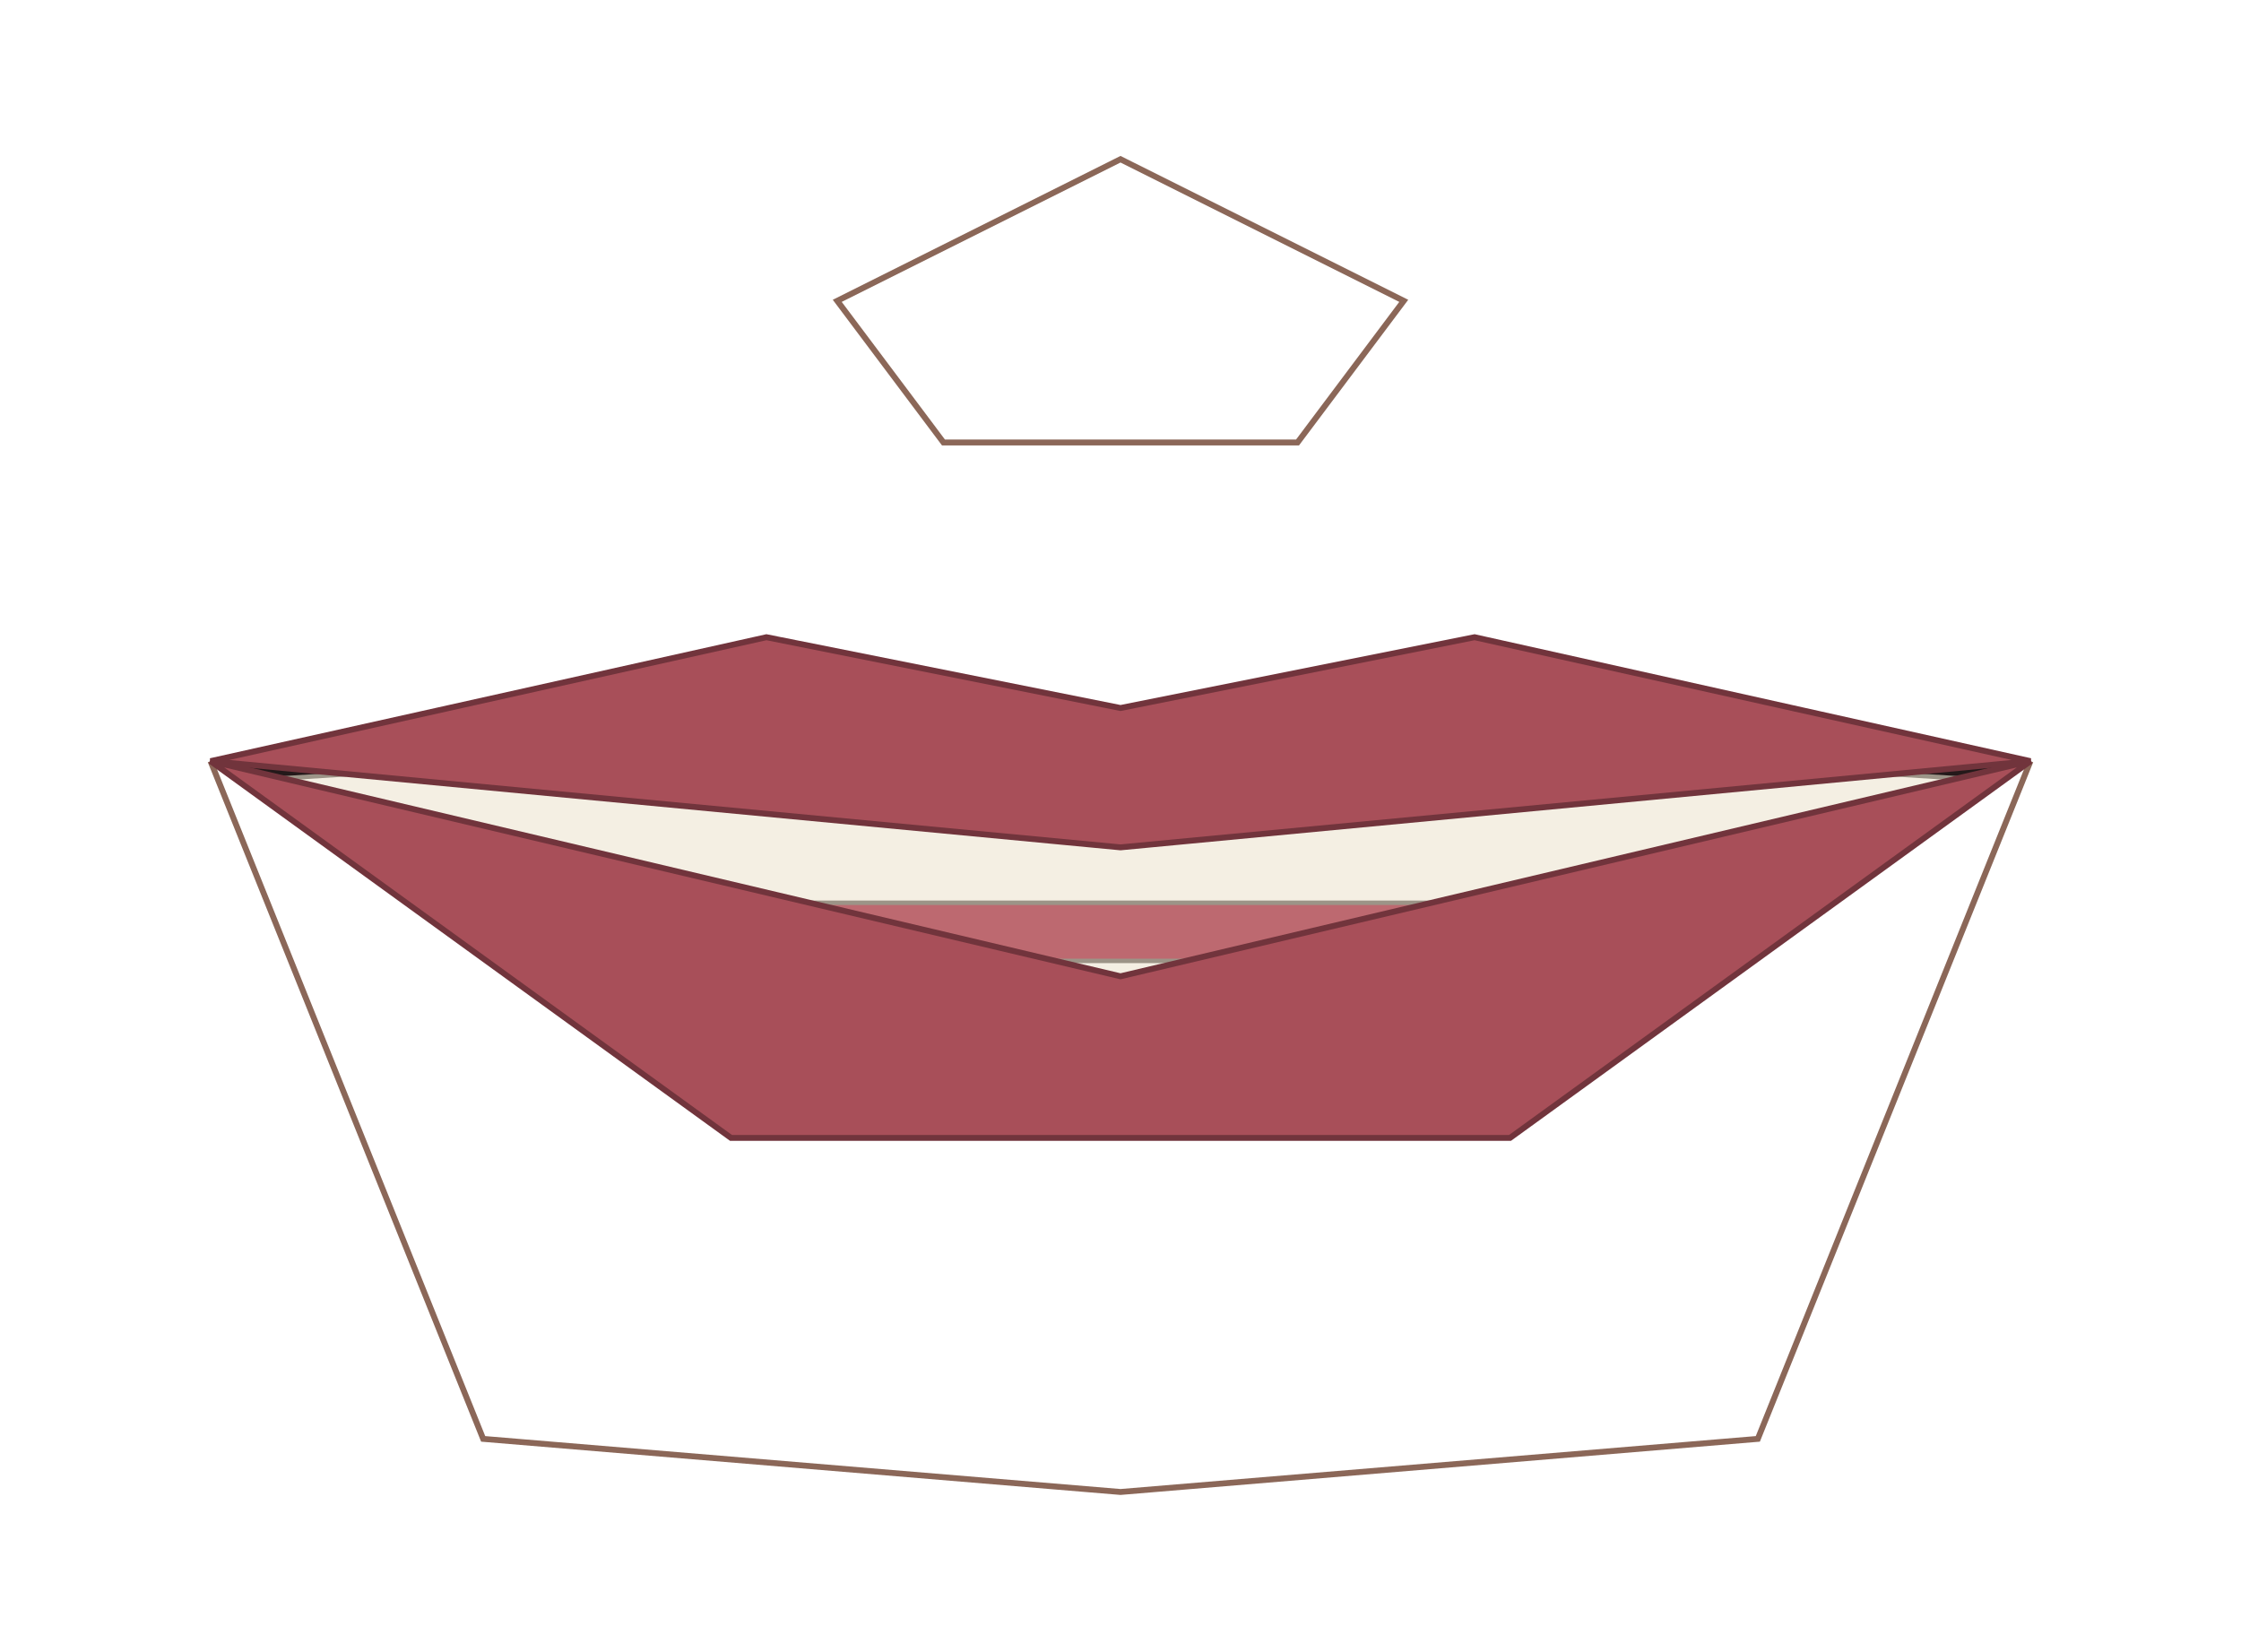
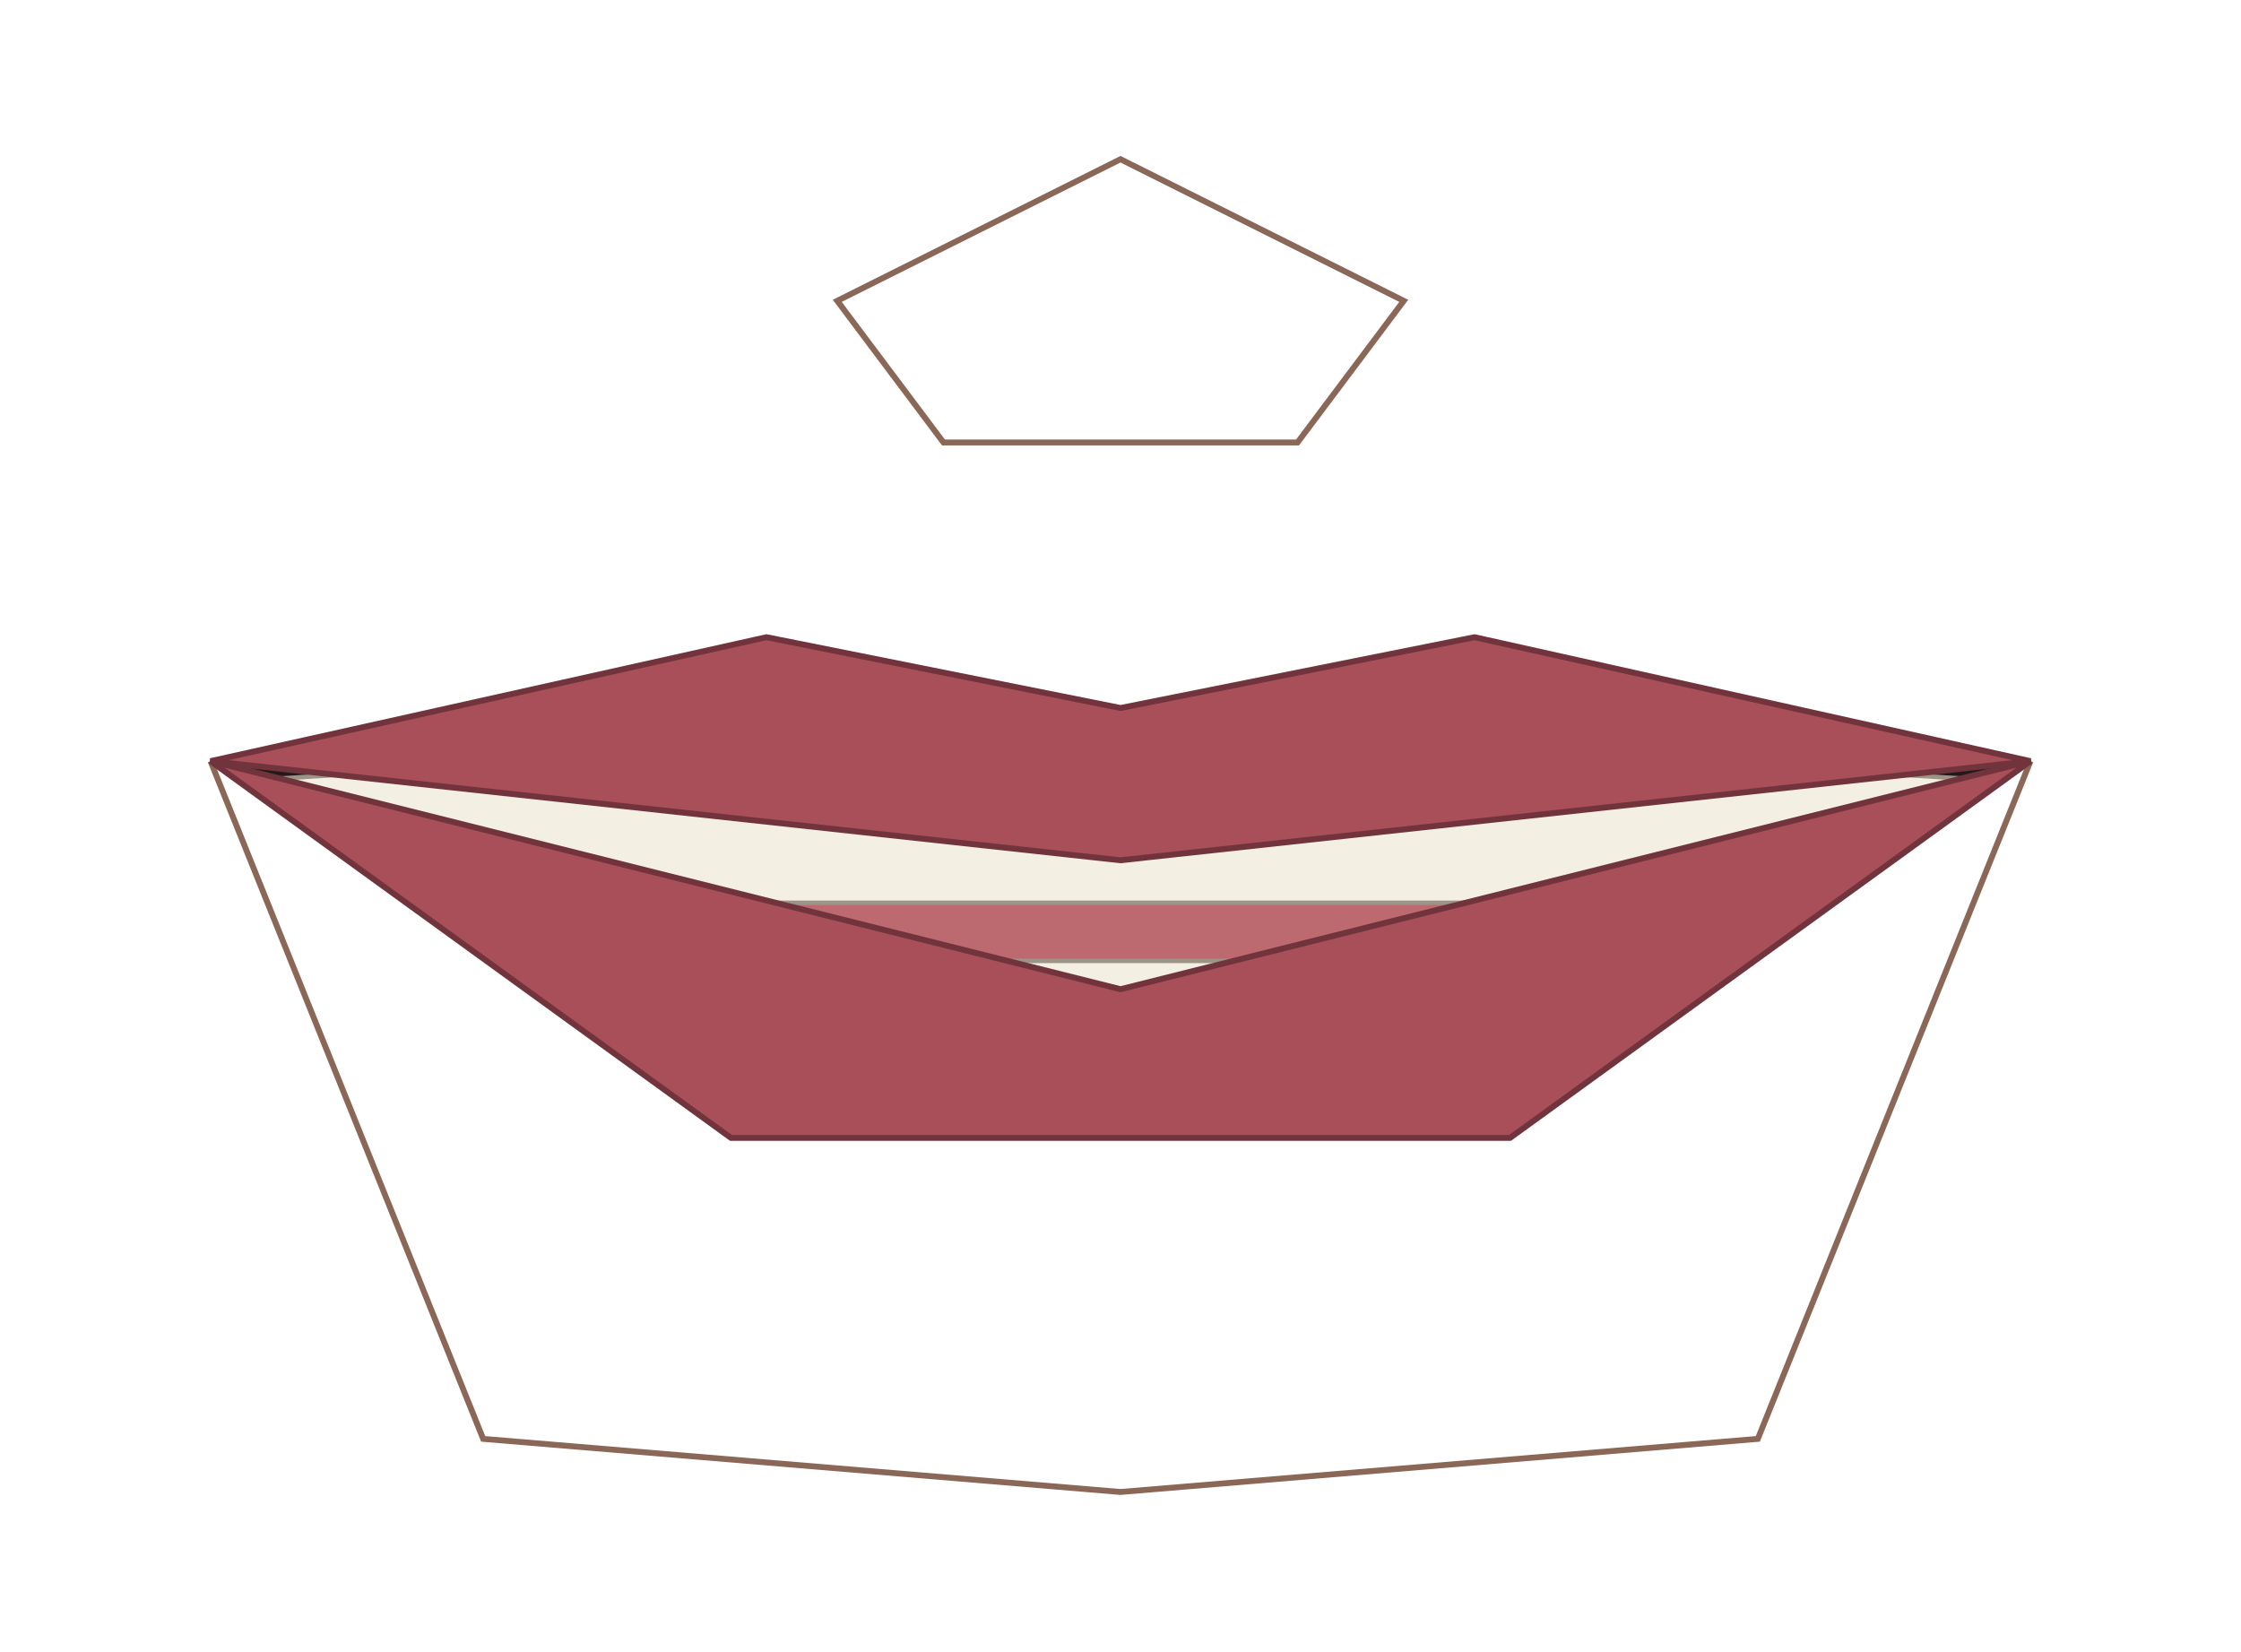
<svg xmlns="http://www.w3.org/2000/svg" viewBox="0 0 760 560" role="img" aria-label="Frontal tract view">
  <style>
.f-nose,.f-chin{fill:none;stroke:#8b6758;stroke-width:2}
.f-upper-lip,.f-lower-lip{fill:#a84f59;stroke:#71343c;stroke-width:2}.f-aperture{fill:#24191a}
.f-upper-teeth,.f-lower-teeth{fill:#f4efe3;stroke:#9c9487;stroke-width:1.5}.f-tongue{fill:#bd6970;stroke:#7b4148;stroke-width:1.5}
.f-label{font:11px ui-monospace,monospace;fill:#8b817d}
</style>
  <defs>
    <clipPath id="f-mouth">
-       <path d="M71.40,258.14 L380.00,287.38 L688.60,258.14 L688.60,258.14 L380.00,331.11 L71.40,258.14 Z" />
+       <path d="M71.40,258.14 L380.00,291.76 L688.60,258.14 L688.60,258.14 L380.00,335.49 L71.40,258.14 Z" />
    </clipPath>
  </defs>
-   <path d="M71.40,258.14 L380.00,287.38 L688.60,258.14 L688.60,258.14 L380.00,331.11 L71.40,258.14 Z" class="f-aperture" />
-   <path d="M115.82,262.77 L137.84,264.43 L159.85,266.52 L181.87,268.61 L203.88,270.69 L225.90,272.78 L247.91,274.87 L269.93,276.95 L291.94,279.04 L313.96,281.13 L335.97,283.21 L357.99,285.30 L380.00,287.39 L402.01,285.30 L424.03,283.21 L446.04,281.13 L468.06,279.04 L490.07,276.95 L512.09,274.87 L534.10,272.78 L556.12,270.69 L578.13,268.61 L600.15,266.52 L622.16,264.43 L644.18,262.77 L572.13,402.15 L187.87,402.15 Z" class="f-tongue" clip-path="url(#f-mouth)" />
+   <path d="M71.40,258.14 L380.00,291.76 L688.60,258.14 L688.60,258.14 L380.00,335.49 L71.40,258.14 Z" class="f-aperture" />
+   <path d="M115.82,263.40 L137.84,265.37 L159.85,267.77 L181.87,270.17 L203.88,272.57 L225.90,274.97 L247.91,277.37 L269.93,279.77 L291.94,282.16 L313.96,284.56 L335.97,286.96 L357.99,289.36 L380.00,291.76 L402.01,289.36 L424.03,286.96 L446.04,284.56 L468.06,282.16 L490.07,279.77 L512.09,277.37 L534.10,274.97 L556.12,272.57 L578.13,270.17 L600.15,267.77 L622.16,265.37 L644.18,263.40 L572.13,402.15 L187.87,402.15 Z" class="f-tongue" clip-path="url(#f-mouth)" />
  <path d="M93.01,264.14 L380.00,246.13 L666.99,264.14 L620.16,306.17 L139.84,306.17 Z" class="f-upper-teeth" clip-path="url(#f-mouth)" />
  <path d="M70.19,355.90 L380.00,379.92 L689.81,355.90 L620.16,325.88 L139.84,325.88 Z" class="f-lower-teeth" clip-path="url(#f-mouth)" />
  <path d="M71.40,258.14 L163.86,487.99 L380.00,506.00 L596.14,487.99 L688.60,258.14" class="f-chin" />
  <path d="M283.94,102.03 L380.00,54.00 L476.06,102.03 L440.04,150.06 L319.96,150.06 Z" class="f-nose" />
-   <path d="M71.40,258.14 L259.92,216.11 L380.00,240.12 L500.08,216.11 L688.60,258.14 L688.60,258.14 L380.00,287.38 L71.40,258.14 Z" class="f-upper-lip" />
-   <path d="M71.40,258.14 L380.00,331.11 L688.60,258.14 L512.09,385.92 L247.91,385.92 Z" class="f-lower-lip" />
+   <path d="M71.40,258.14 L259.92,216.11 L380.00,240.12 L500.08,216.11 L688.60,258.14 L688.60,258.14 L380.00,291.76 L71.40,258.14 Z" class="f-upper-lip" />
+   <path d="M71.40,258.14 L380.00,335.49 L688.60,258.14 L512.09,385.92 L247.91,385.92 Z" class="f-lower-lip" />
</svg>
